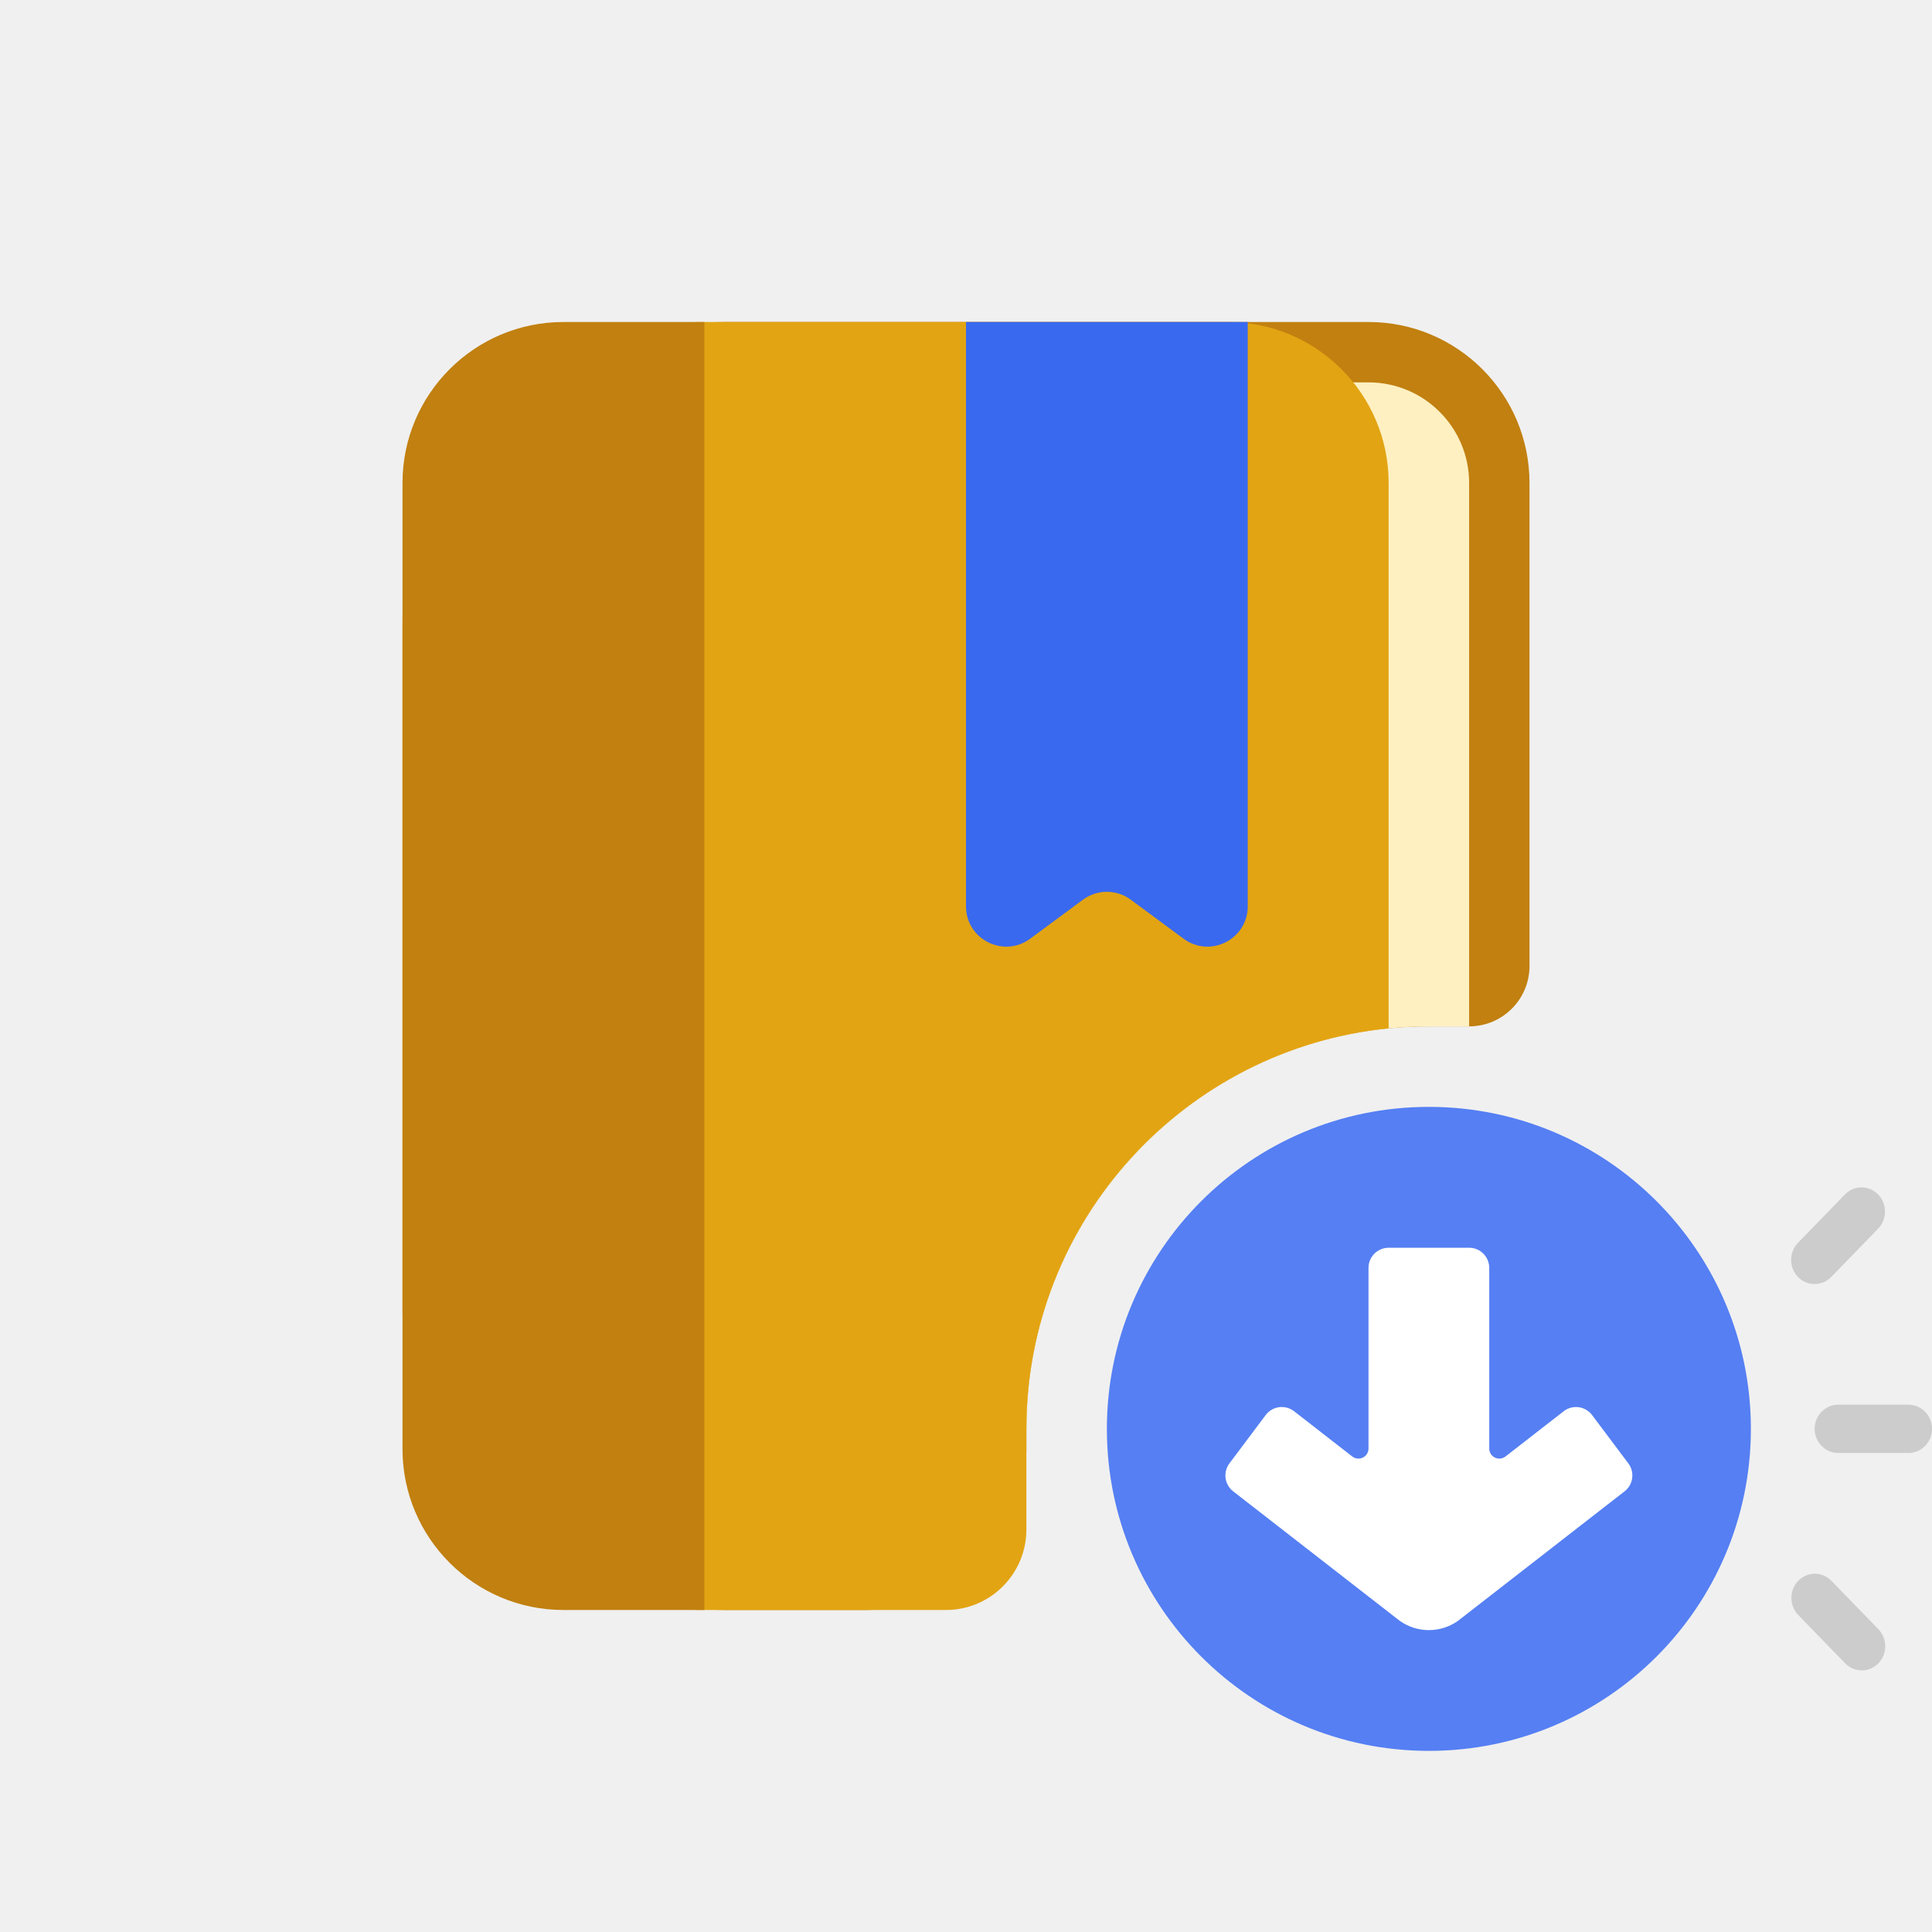
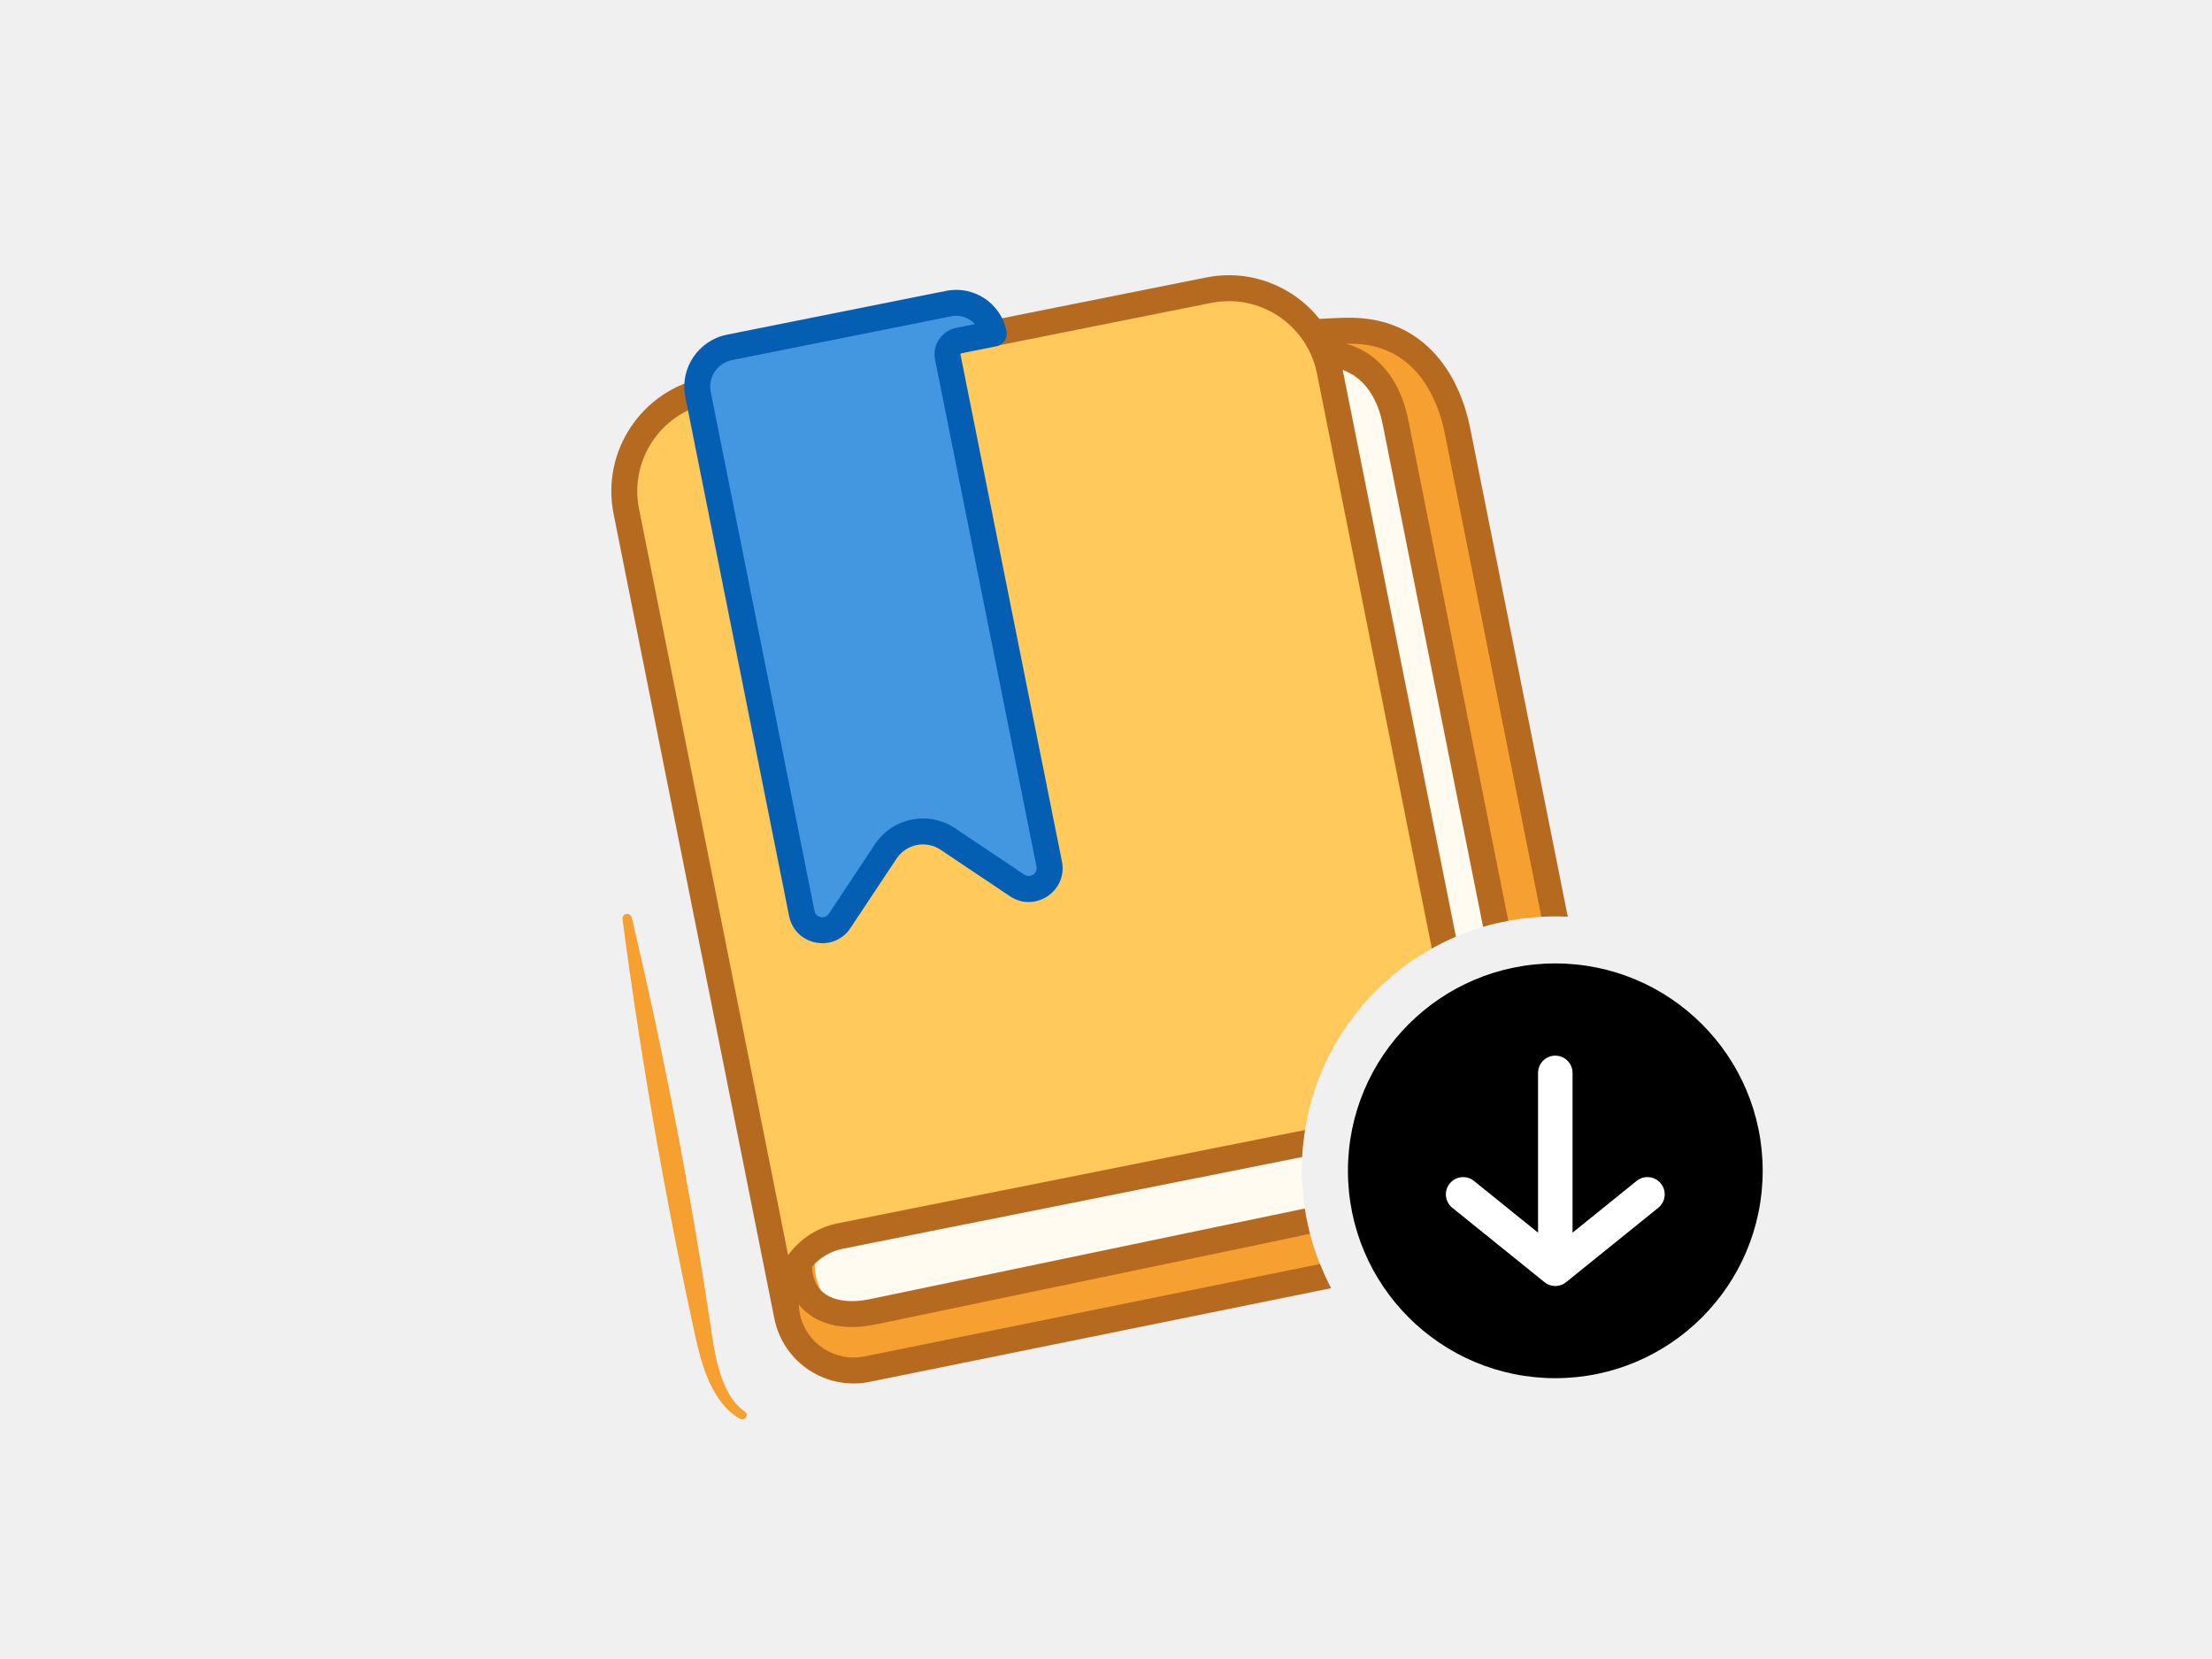
- <svg xmlns="http://www.w3.org/2000/svg" fill="none" viewBox="0 0 96 96">
-   <path fill="#c18010" d="M71 51c-11.046 0-20 8.954-20 20v1a8 8 0 0 1-8 8h-7a8 8 0 0 1-8-8V24a8 8 0 0 1 8-8h32a8 8 0 0 1 8 8v24a3 3 0 0 1-3 3z" />
-   <path fill="#fff0c2" d="M71 51c-11.046 0-20 8.954-20 20v1a5 5 0 0 1-5 5H34c-5.523 0-10-4.477-10-10V29c0-5.523 4.477-10 10-10h34a5 5 0 0 1 5 5v27z" />
-   <path fill="#e2a412" d="M69 51.099C58.893 52.102 51 60.629 51 71v5a4 4 0 0 1-4 4H35c-8.284 0-15-6.716-15-15V31c0-8.284 6.716-15 15-15h26a8 8 0 0 1 8 8z" />
-   <path fill="#c18010" d="M35 80h-7a8 8 0 0 1-8-8V24a8 8 0 0 1 8-8h7z" />
-   <path fill="#3969ef" d="M62 16H48v29.035c0 1.642 1.868 2.584 3.189 1.609l2.622-1.938a2 2 0 0 1 2.378 0l2.622 1.938c1.32.975 3.189.033 3.189-1.609z" />
-   <path fill="#557ff3" d="M71 87c8.837 0 16-7.163 16-16s-7.163-16-16-16-16 7.163-16 16 7.163 16 16 16" />
-   <path fill="#fff" fill-rule="evenodd" d="M73 62a1 1 0 0 1 1 1v8.978a.5.5 0 0 0 .807.394l2.89-2.247a1 1 0 0 1 1.414.19l1.8 2.399a1 1 0 0 1-.187 1.39l-8.271 6.43a2.5 2.5 0 0 1-2.906 0l-8.271-6.43a1 1 0 0 1-.186-1.39l1.8-2.4a1 1 0 0 1 1.413-.19l2.89 2.248a.5.5 0 0 0 .807-.394V63a1 1 0 0 1 1-1z" clip-rule="evenodd" />
-   <path fill="#ccc" d="M92.502 59c.297 0 .594.12.822.354.454.468.454 1.23 0 1.698l-2.333 2.4a1.145 1.145 0 0 1-1.65 0 1.227 1.227 0 0 1 0-1.698l2.333-2.4c.227-.234.524-.354.822-.354zm-1.167 10.798h3.499c.641 0 1.166.54 1.166 1.2s-.525 1.2-1.166 1.2h-3.499c-.641 0-1.166-.54-1.166-1.2s.525-1.2 1.166-1.2m-1.982 8.754c.227-.234.525-.354.822-.354h.006c.297 0 .595.12.822.354l2.332 2.4c.455.467.455 1.23 0 1.697a1.145 1.145 0 0 1-1.65 0l-2.332-2.4a1.227 1.227 0 0 1 0-1.697" />
+ <svg xmlns="http://www.w3.org/2000/svg" width="128" height="96" viewBox="0 0 128 96" fill="none">
+   <path d="M36.242 52.885C36.311 52.873 36.382 52.888 36.441 52.928C36.5 52.968 36.541 53.029 36.557 53.097C36.671 53.581 36.784 54.066 36.896 54.55C37.901 58.912 38.808 63.293 39.614 67.691C40.174 70.746 40.684 73.809 41.143 76.882C41.337 78.218 41.555 79.551 42.19 80.665C42.422 81.064 42.717 81.421 43.09 81.674C43.144 81.71 43.183 81.765 43.199 81.828C43.214 81.892 43.204 81.958 43.171 82.014C43.138 82.069 43.084 82.109 43.021 82.126C42.958 82.142 42.891 82.134 42.834 82.104C42.351 81.847 41.955 81.453 41.645 81.022C40.799 79.816 40.465 78.396 40.175 77.059C39.514 74.024 38.903 70.979 38.343 67.924C37.536 63.526 36.829 59.109 36.221 54.674C36.153 54.181 36.087 53.688 36.022 53.195C36.013 53.125 36.029 53.054 36.07 52.996C36.111 52.938 36.173 52.898 36.242 52.885Z" fill="#F5A031" />
+   <path d="M75.608 70.54C75.86 71.821 76.278 73.041 76.839 74.179L50.864 79.435C50.859 79.436 50.513 79.505 50.333 79.541C48.205 79.966 46.136 78.586 45.711 76.458C45.381 74.802 46.145 73.179 47.508 72.342C47.309 72.898 47.255 73.513 47.379 74.135C47.743 75.963 50.024 76.019 51.852 75.653L75.608 70.54Z" fill="#F5A031" />
+   <path d="M76.546 19.389C81.021 18.6 83.31 21.462 83.852 24.183L89.67 53.033C88.659 53.055 87.674 53.18 86.723 53.397L80.767 24.104C80.41 22.322 78.751 20.552 77.084 20.389L76.827 20.195L76.802 20.108L76.546 19.389Z" fill="#F5A031" />
+   <path d="M75.429 66.015C75.366 66.567 75.334 67.127 75.334 67.695C75.334 68.974 75.498 70.214 75.805 71.397L52.331 76.086C52.322 76.09 51.336 76.44 51.182 76.471C49.353 76.837 47.573 75.651 47.209 73.823C47.085 73.201 47.139 72.586 47.338 72.03C47.722 71.793 48.848 71.325 49.317 71.233C49.499 71.197 50.797 70.935 51.298 70.837L75.429 66.015Z" fill="#FFFBF0" />
+   <path d="M77.683 21.41C79.263 22.02 80.506 23.4 80.863 25.183L86.509 53.447C85.724 53.638 84.964 53.894 84.234 54.206L77.683 21.41Z" fill="#FFFBF0" />
+   <path d="M69.942 16.794C73.148 16.155 76.265 18.221 76.929 21.416C76.933 21.431 76.936 21.447 76.939 21.462L76.986 21.704L83.543 54.523C79.112 56.699 75.939 61.045 75.411 66.174L50.603 71.131C50.101 71.229 48.804 71.49 48.622 71.527C48.153 71.619 47.721 71.793 47.336 72.03C45.973 72.867 45.209 74.49 45.539 76.147L36.239 29.592C35.596 26.37 37.688 23.238 40.907 22.595L69.942 16.794Z" fill="#FFC95C" />
+   <path d="M69.797 16.057C72.341 15.548 74.835 16.555 76.349 18.452C76.508 18.444 76.697 18.435 76.89 18.425C77.109 18.414 77.332 18.403 77.509 18.395C77.597 18.392 77.678 18.389 77.743 18.388C77.767 18.387 77.823 18.386 77.882 18.389C80.23 18.326 81.919 19.223 83.075 20.52C84.213 21.796 84.803 23.419 85.076 24.79L90.721 53.045C90.482 53.034 90.242 53.028 90.001 53.028C89.73 53.028 89.46 53.035 89.192 53.05L83.605 25.084L83.605 25.083C83.363 23.868 82.855 22.527 81.955 21.518C81.079 20.536 79.802 19.83 77.894 19.889C77.891 19.889 77.888 19.888 77.885 19.888C80.047 20.484 81.064 22.403 81.436 24.044L81.475 24.226L87.279 53.28C86.783 53.373 86.296 53.491 85.82 53.632L80.004 24.52C79.734 23.175 79.043 21.889 77.695 21.405L84.247 54.2C83.769 54.404 83.304 54.632 82.854 54.884L76.206 21.606L76.178 21.475C75.557 18.735 72.861 16.974 70.091 17.528L41.056 23.329L41.057 23.329C38.242 23.892 36.414 26.63 36.977 29.443L36.977 29.443L45.606 72.633C46.273 71.711 47.276 71.029 48.479 70.788L75.515 65.388C75.434 65.9 75.38 66.421 75.353 66.95L48.773 72.259C48.049 72.404 47.433 72.784 46.986 73.305C46.989 73.323 46.991 73.341 46.992 73.359C47.058 74.295 47.478 74.774 48.01 75.031C48.595 75.314 49.404 75.361 50.22 75.198C50.298 75.182 50.413 75.159 50.508 75.14C50.555 75.131 50.598 75.123 50.628 75.116C50.644 75.113 50.656 75.111 50.665 75.109C50.669 75.108 50.672 75.108 50.674 75.107C50.675 75.107 50.676 75.106 50.677 75.106H50.678L75.504 69.932C75.581 70.431 75.682 70.921 75.807 71.402L50.969 76.578L50.969 76.578C50.968 76.578 50.967 76.578 50.966 76.579C50.964 76.579 50.96 76.58 50.956 76.581C50.948 76.582 50.935 76.585 50.92 76.588C50.89 76.594 50.847 76.602 50.8 76.612C50.705 76.63 50.592 76.653 50.516 76.668L50.515 76.668C49.503 76.871 48.334 76.853 47.358 76.382C46.913 76.167 46.525 75.865 46.218 75.475C46.224 75.648 46.244 75.823 46.279 75.999C46.281 76.01 46.283 76.022 46.285 76.034C46.644 77.735 48.306 78.834 50.017 78.492C50.106 78.475 50.239 78.448 50.349 78.426C50.403 78.415 50.453 78.405 50.488 78.398C50.506 78.394 50.52 78.391 50.53 78.389C50.535 78.388 50.539 78.388 50.541 78.387C50.543 78.387 50.544 78.386 50.544 78.386H50.545L76.38 73.144C76.572 73.623 76.788 74.09 77.028 74.542L50.843 79.856L50.843 79.856H50.841C50.841 79.857 50.84 79.857 50.839 79.857C50.836 79.858 50.832 79.858 50.827 79.859C50.817 79.861 50.803 79.865 50.785 79.868C50.749 79.875 50.7 79.885 50.645 79.896L50.31 79.964C47.778 80.469 45.315 78.828 44.807 76.297L44.807 76.297C44.798 76.255 44.791 76.213 44.783 76.172L35.506 29.737L35.506 29.737C34.781 26.11 37.137 22.584 40.762 21.858L40.763 21.858L69.797 16.057L69.797 16.057Z" fill="#B66A1F" />
+   <path d="M57.506 19.303C57.266 18.102 56.1 17.326 54.899 17.566L51.978 18.15L49.728 18.6L42.216 20.101C40.958 20.352 40.142 21.575 40.394 22.833L46.397 52.856C46.608 53.913 47.993 54.184 48.588 53.287L51.258 49.266C52.05 48.074 53.658 47.753 54.846 48.548L58.856 51.235C59.751 51.836 60.925 51.052 60.714 49.995C60.714 49.995 55.86 25.742 54.844 20.662C54.757 20.223 55.041 19.796 55.48 19.708L57.506 19.303Z" fill="#4397E0" />
+   <path d="M54.751 16.831C56.357 16.51 57.919 17.549 58.24 19.157C58.321 19.563 58.058 19.957 57.652 20.039L55.627 20.444L55.615 20.448C55.59 20.459 55.573 20.486 55.579 20.517C56.087 23.058 57.554 30.39 58.895 37.087C59.565 40.436 60.204 43.627 60.675 45.98C60.91 47.156 61.104 48.123 61.238 48.796C61.306 49.133 61.358 49.396 61.394 49.575C61.412 49.664 61.426 49.733 61.435 49.779C61.439 49.802 61.443 49.819 61.445 49.831C61.447 49.837 61.447 49.841 61.448 49.844C61.448 49.846 61.448 49.847 61.449 49.847C61.449 49.848 61.449 49.848 61.449 49.848C61.449 49.848 61.449 49.848 60.726 49.993L61.449 49.848L61.449 49.849C61.791 51.561 59.889 52.831 58.438 51.859L54.428 49.172C53.585 48.608 52.444 48.835 51.882 49.681L49.212 53.701L49.213 53.702C48.248 55.156 46.003 54.717 45.661 53.004L39.658 22.98C39.325 21.316 40.404 19.698 42.068 19.366L54.751 16.831L54.751 16.831ZM56.42 18.756C56.086 18.386 55.571 18.197 55.045 18.302L55.045 18.301L49.875 19.336L42.362 20.836L42.362 20.836C41.51 21.007 40.958 21.835 41.128 22.686L47.132 52.709C47.212 53.109 47.737 53.213 47.962 52.873L47.963 52.873L50.632 48.851C51.654 47.313 53.729 46.899 55.262 47.926L59.273 50.612L59.274 50.613C59.612 50.84 60.058 50.544 59.978 50.143L59.978 50.142C59.978 50.141 59.977 50.14 59.977 50.139C59.976 50.136 59.976 50.131 59.974 50.125C59.972 50.114 59.969 50.096 59.964 50.073C59.955 50.027 59.941 49.959 59.923 49.869C59.888 49.69 59.835 49.427 59.767 49.091C59.633 48.418 59.439 47.45 59.203 46.274C58.733 43.921 58.094 40.73 57.424 37.381C56.083 30.683 54.616 23.35 54.108 20.81L54.107 20.809C53.945 19.992 54.453 19.193 55.255 18.991L55.333 18.973L56.42 18.756Z" fill="#045EB2" />
+   <path d="M90 79.75C96.627 79.75 102 74.377 102 67.75C102 61.123 96.627 55.75 90 55.75C83.373 55.75 78 61.123 78 67.75C78 74.377 83.373 79.75 90 79.75Z" fill="black" />
+   <path d="M89.999 61.086C90.55 61.086 90.997 61.533 90.997 62.084V71.329L94.705 68.336C95.134 67.99 95.763 68.057 96.109 68.486C96.455 68.915 96.388 69.543 95.959 69.889L90.64 74.182C90.597 74.218 90.551 74.25 90.504 74.278C90.499 74.28 90.495 74.283 90.49 74.285C90.481 74.291 90.471 74.296 90.461 74.302C90.455 74.304 90.45 74.307 90.444 74.31C90.436 74.314 90.428 74.318 90.42 74.322C90.412 74.325 90.404 74.329 90.395 74.333C90.389 74.335 90.383 74.338 90.377 74.341C90.367 74.345 90.356 74.349 90.346 74.353C90.342 74.354 90.338 74.356 90.333 74.357C90.306 74.367 90.279 74.375 90.252 74.382C90.249 74.383 90.245 74.384 90.242 74.385C90.23 74.388 90.219 74.391 90.207 74.393C90.203 74.394 90.198 74.395 90.194 74.396C90.181 74.398 90.168 74.401 90.155 74.403C90.154 74.403 90.152 74.403 90.15 74.403C90.139 74.405 90.127 74.407 90.115 74.408C90.108 74.409 90.101 74.409 90.094 74.41C90.087 74.411 90.079 74.412 90.072 74.412C90.063 74.413 90.054 74.413 90.046 74.414C90.039 74.414 90.032 74.414 90.025 74.414C90.016 74.415 90.007 74.415 89.999 74.415C89.99 74.415 89.981 74.415 89.972 74.414C89.966 74.414 89.959 74.414 89.953 74.414C89.944 74.413 89.935 74.413 89.926 74.412C89.918 74.412 89.911 74.411 89.904 74.41C89.897 74.409 89.889 74.409 89.882 74.408C89.871 74.407 89.86 74.405 89.849 74.403C89.846 74.403 89.844 74.403 89.841 74.402C89.813 74.398 89.784 74.392 89.755 74.385C89.752 74.384 89.749 74.383 89.746 74.382C89.733 74.379 89.72 74.375 89.707 74.371C89.705 74.371 89.704 74.37 89.703 74.37C89.689 74.366 89.676 74.361 89.663 74.357C89.66 74.356 89.656 74.354 89.653 74.353C89.643 74.349 89.632 74.346 89.622 74.341C89.615 74.338 89.608 74.335 89.6 74.332C89.593 74.329 89.585 74.325 89.578 74.322C89.568 74.317 89.558 74.312 89.547 74.307C89.545 74.306 89.542 74.304 89.54 74.303C89.528 74.297 89.516 74.29 89.504 74.284C89.501 74.282 89.498 74.28 89.494 74.278C89.446 74.25 89.401 74.218 89.357 74.181L84.039 69.889C83.61 69.543 83.543 68.915 83.889 68.486C84.235 68.057 84.864 67.99 85.293 68.336L89.001 71.329V62.084C89.001 61.533 89.448 61.086 89.999 61.086Z" fill="white" />
</svg>
